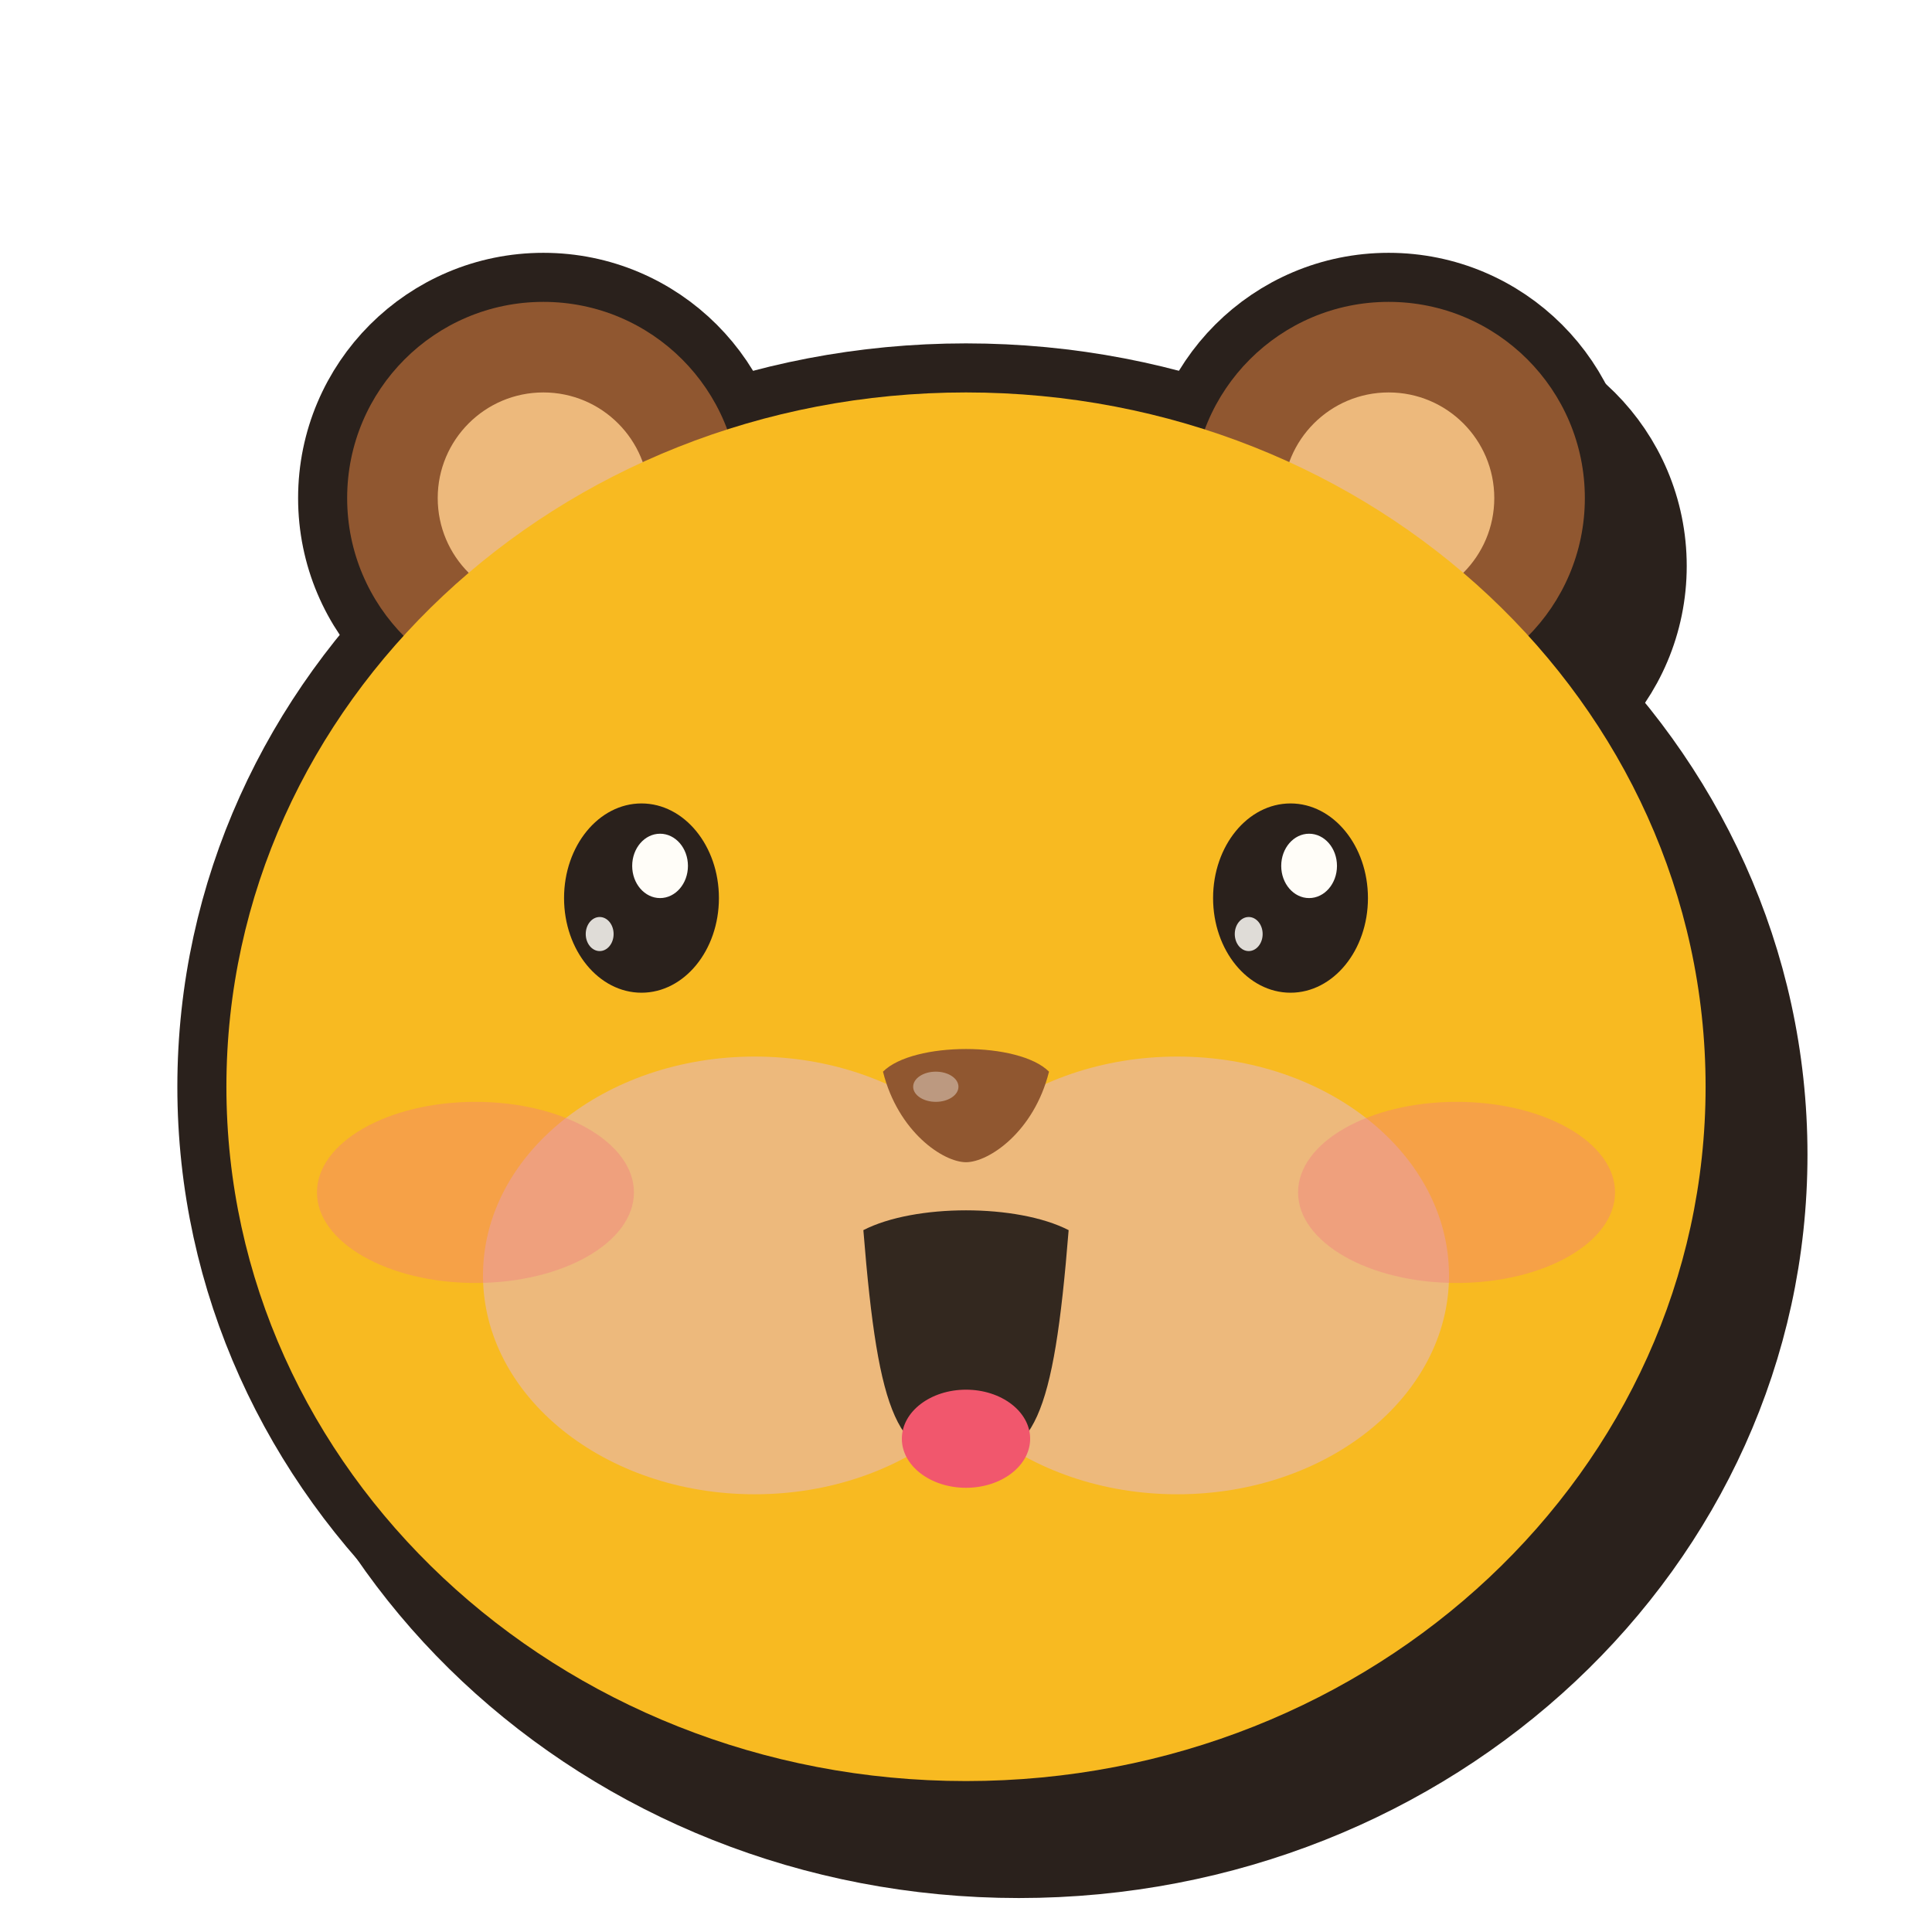
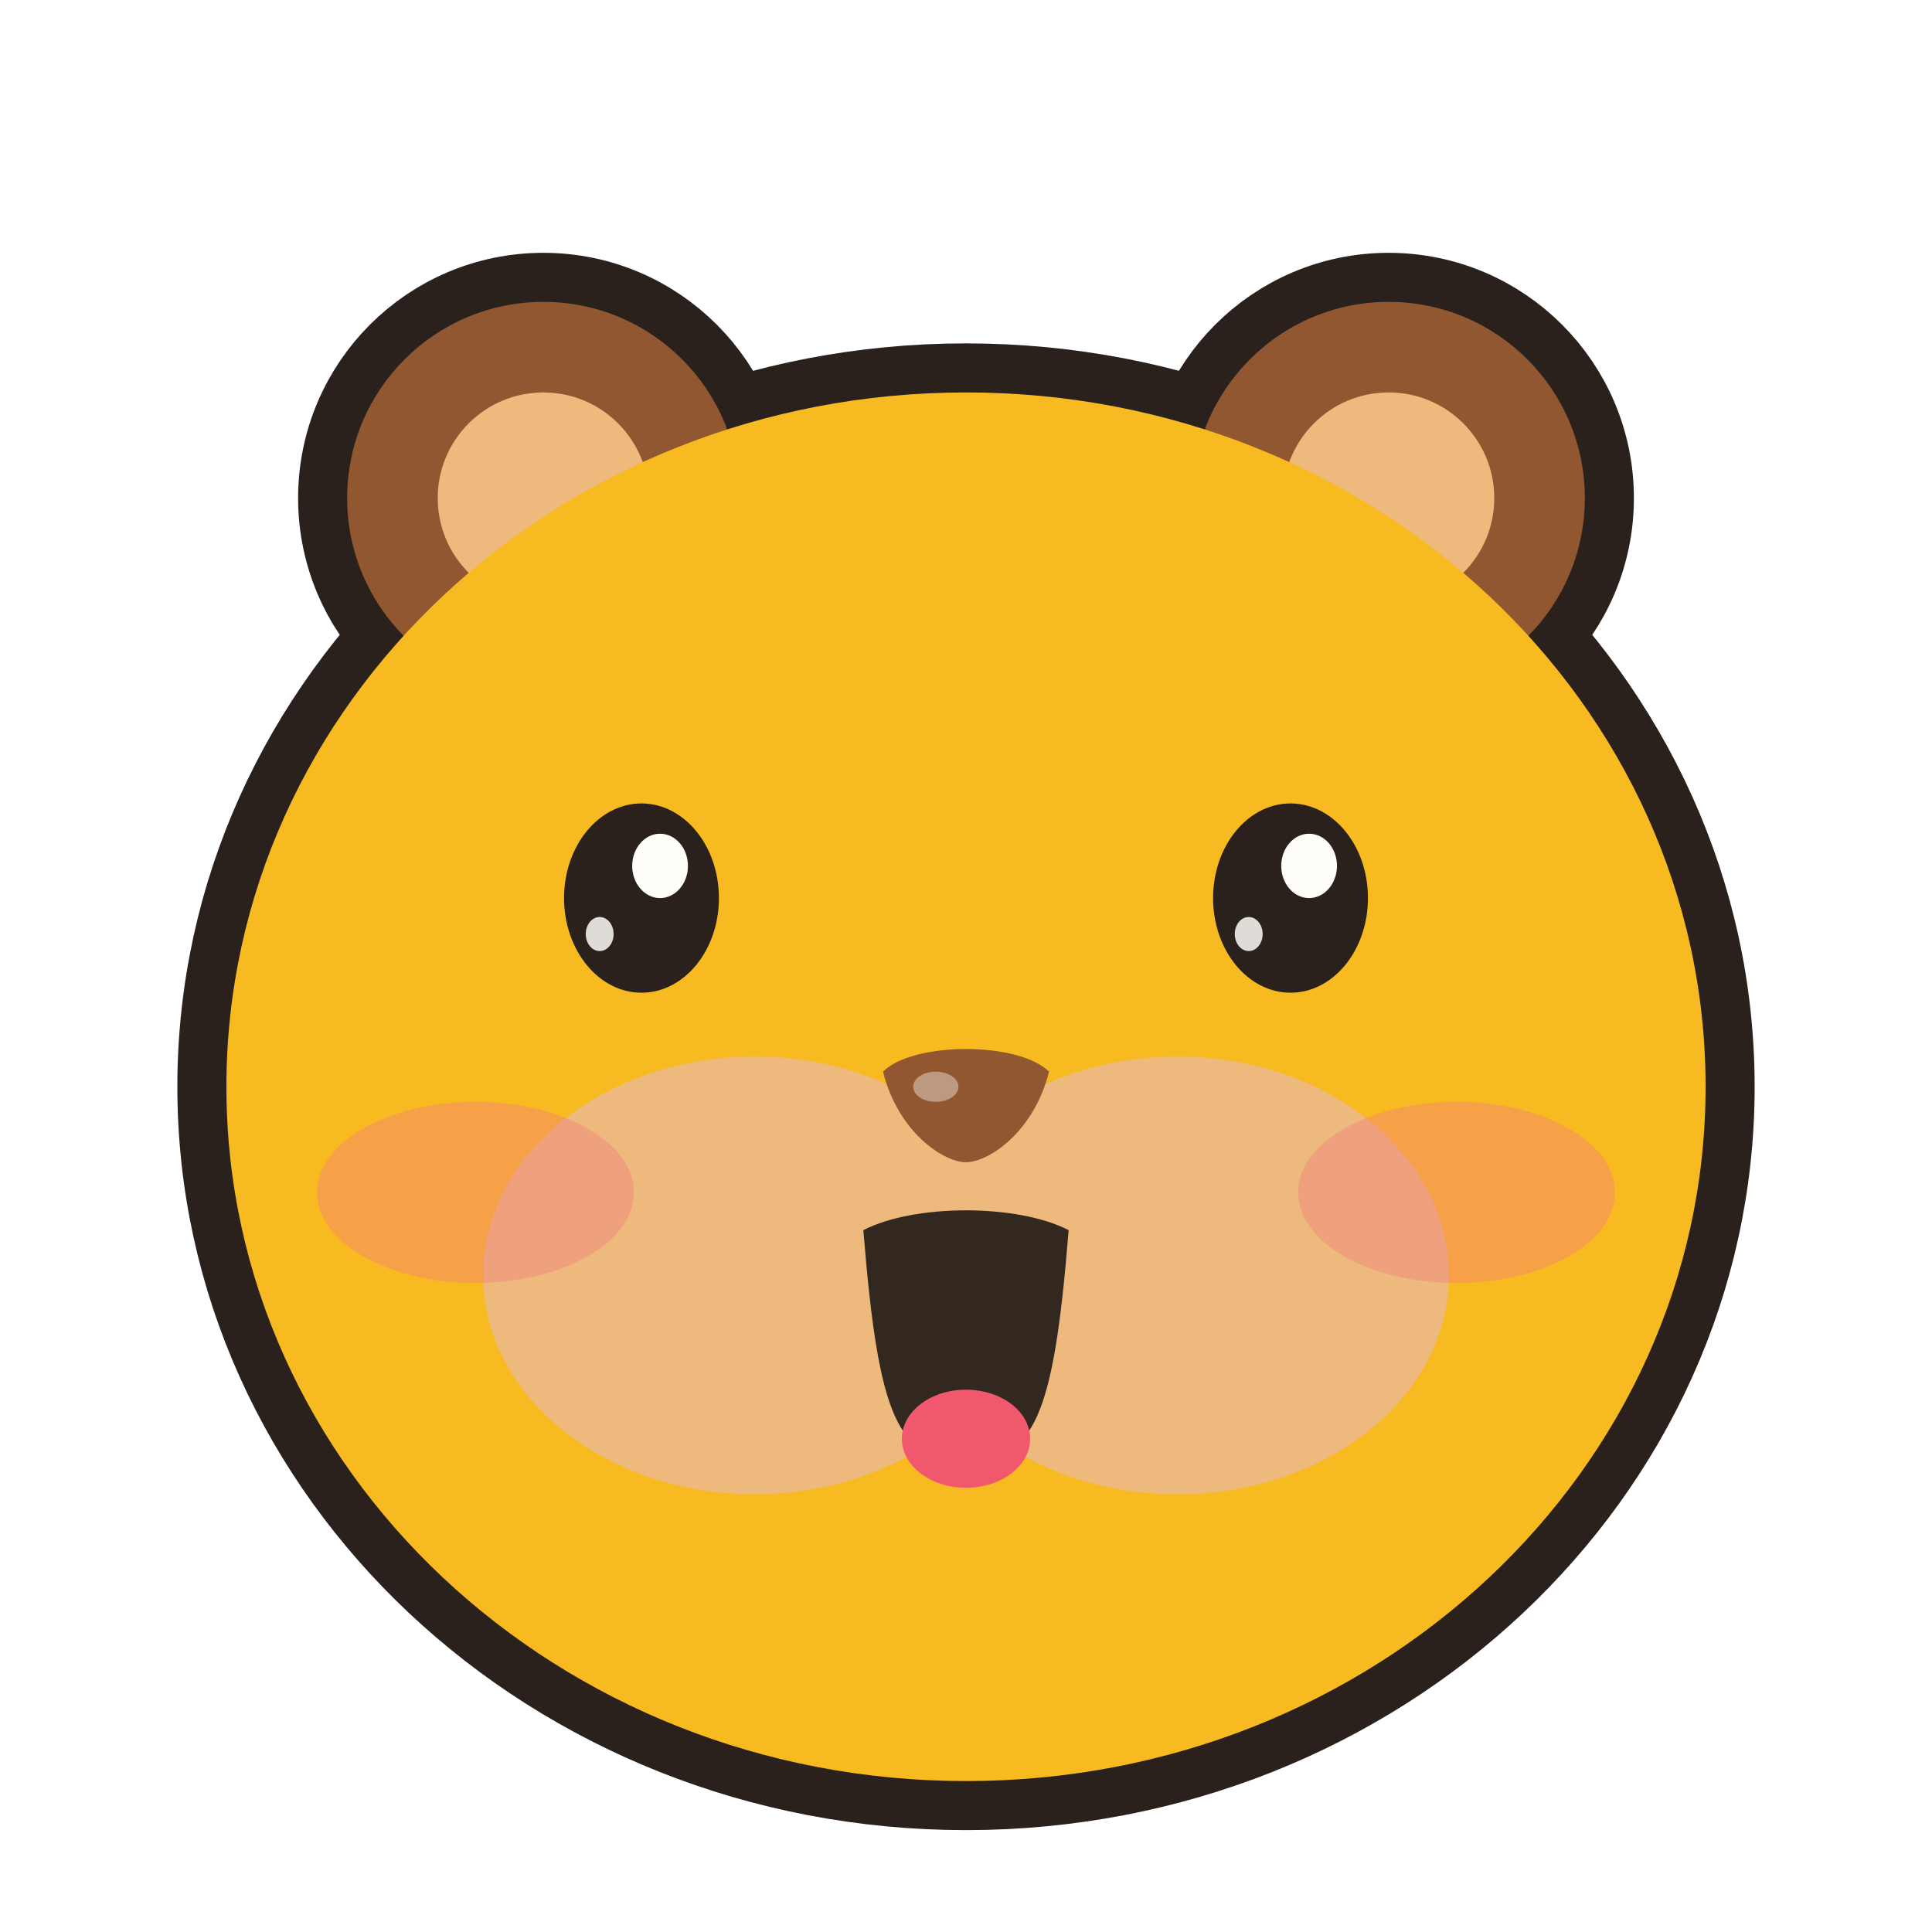
<svg xmlns="http://www.w3.org/2000/svg" viewBox="0 0 256 256" width="256" height="256" role="img" aria-hidden="true">
-   <ellipse cx="79" cy="75" rx="26" ry="26" fill="#2a211c" stroke="#2a211c" stroke-width="13" stroke-linejoin="round" />
-   <ellipse cx="191" cy="75" rx="26" ry="26" fill="#2a211c" stroke="#2a211c" stroke-width="13" stroke-linejoin="round" />
-   <ellipse cx="135" cy="153" rx="98" ry="92" fill="#2a211c" stroke="#2a211c" stroke-width="13" stroke-linejoin="round" />
  <ellipse cx="72" cy="66" rx="26" ry="26" fill="#2a211c" stroke="#2a211c" stroke-width="13" stroke-linejoin="round" />
  <ellipse cx="184" cy="66" rx="26" ry="26" fill="#2a211c" stroke="#2a211c" stroke-width="13" stroke-linejoin="round" />
  <ellipse cx="128" cy="144" rx="98" ry="92" fill="#2a211c" stroke="#2a211c" stroke-width="13" stroke-linejoin="round" />
  <ellipse cx="72" cy="66" rx="26" ry="26" fill="#905730" />
  <ellipse cx="184" cy="66" rx="26" ry="26" fill="#905730" />
  <ellipse cx="72" cy="66" rx="14" ry="14" fill="#edb97c" />
  <ellipse cx="184" cy="66" rx="14" ry="14" fill="#edb97c" />
  <ellipse cx="128" cy="144" rx="98" ry="92" fill="#f8ba21" />
  <ellipse cx="100" cy="169" rx="36" ry="29" fill="#edb97c" />
  <ellipse cx="156" cy="169" rx="36" ry="29" fill="#edb97c" />
  <ellipse cx="63" cy="158" rx="21" ry="12" fill="#f47b81" fill-opacity="0.400" />
  <ellipse cx="193" cy="158" rx="21" ry="12" fill="#f47b81" fill-opacity="0.400" />
  <ellipse cx="85" cy="119" rx="10.26" ry="12.54" fill="#2a211c" />
  <ellipse cx="171" cy="119" rx="10.26" ry="12.54" fill="#2a211c" />
  <ellipse cx="87.462" cy="114.736" rx="3.694" ry="4.264" fill="#fffdf8" />
  <ellipse cx="79.46" cy="123.765" rx="1.847" ry="2.257" fill="#fffdf8" fill-opacity="0.850" />
  <ellipse cx="173.462" cy="114.736" rx="3.694" ry="4.264" fill="#fffdf8" />
  <ellipse cx="165.46" cy="123.765" rx="1.847" ry="2.257" fill="#fffdf8" fill-opacity="0.850" />
  <path d="M117 142 C121 138 135 138 139 142 C137 150 131 154 128 154 C125 154 119 150 117 142 Z" fill="#905730" />
  <ellipse cx="124" cy="144" rx="3" ry="2" fill="#fffdf8" fill-opacity="0.400" />
  <path d="M114.4 163 C116.4 188.01 119 193.5 128 193.5 C137 193.5 139.6 188.01 141.6 163 C134.8 159.5 121.2 159.5 114.4 163 Z" fill="#33281f" />
  <ellipse cx="128" cy="190.64" rx="8.5" ry="6.5" fill="#f1576d" />
</svg>
